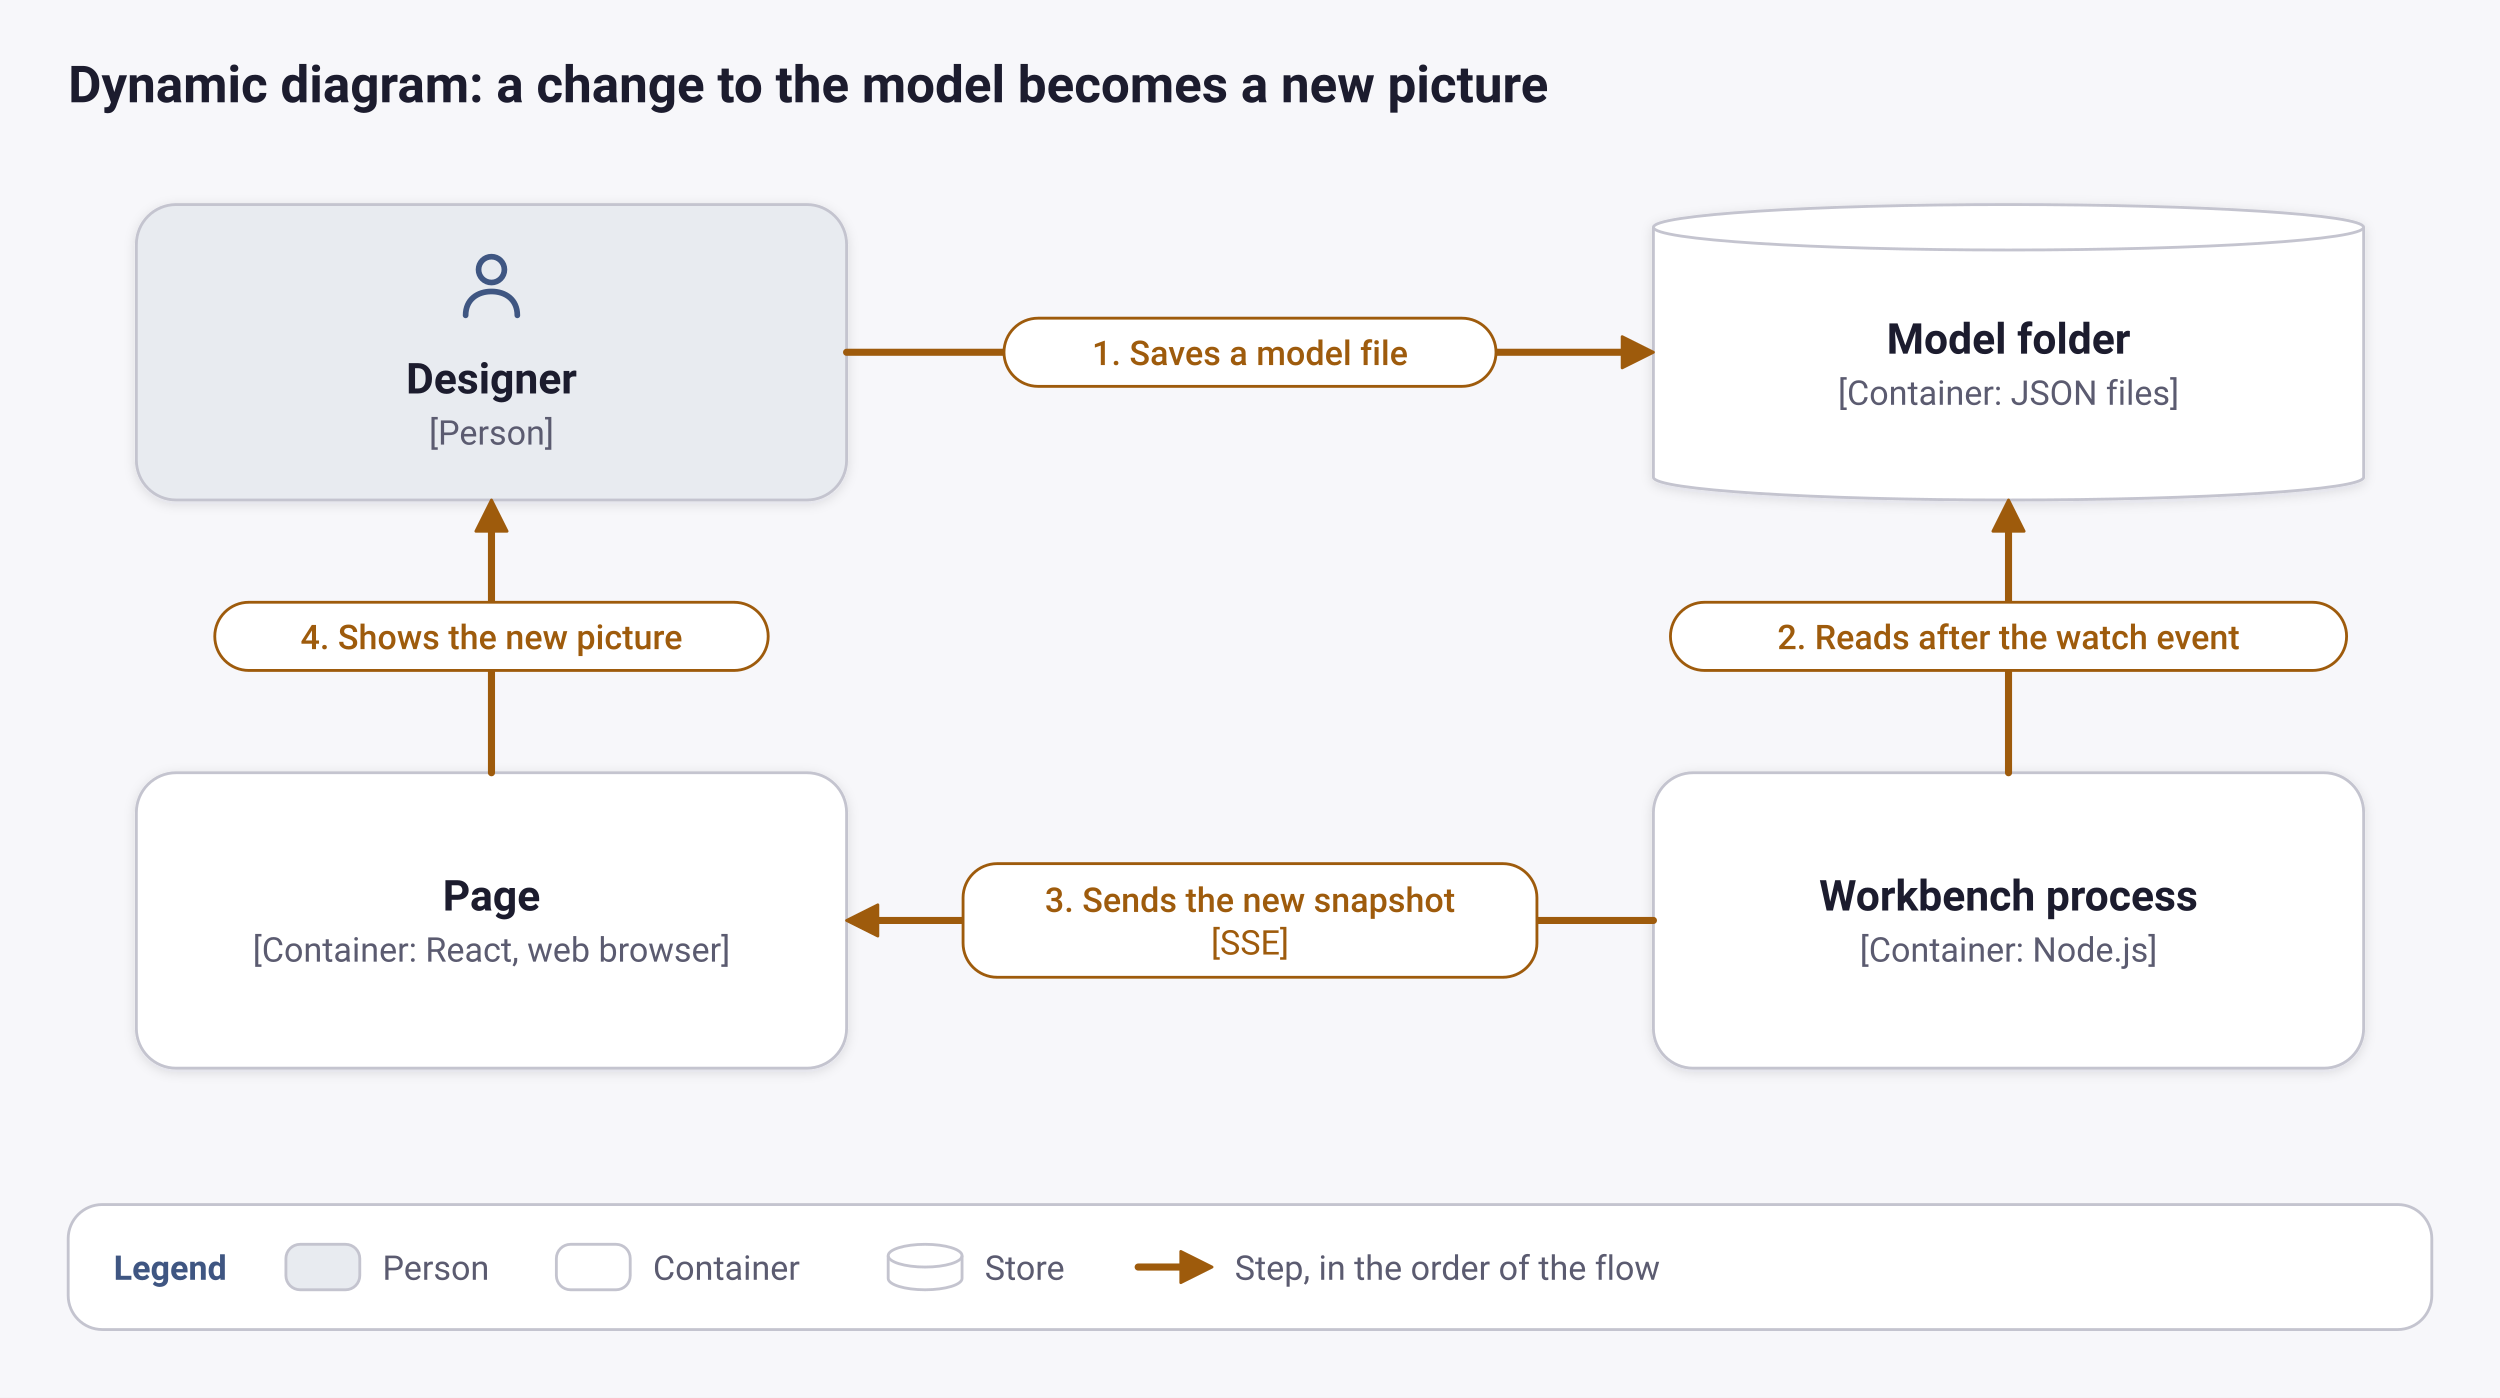
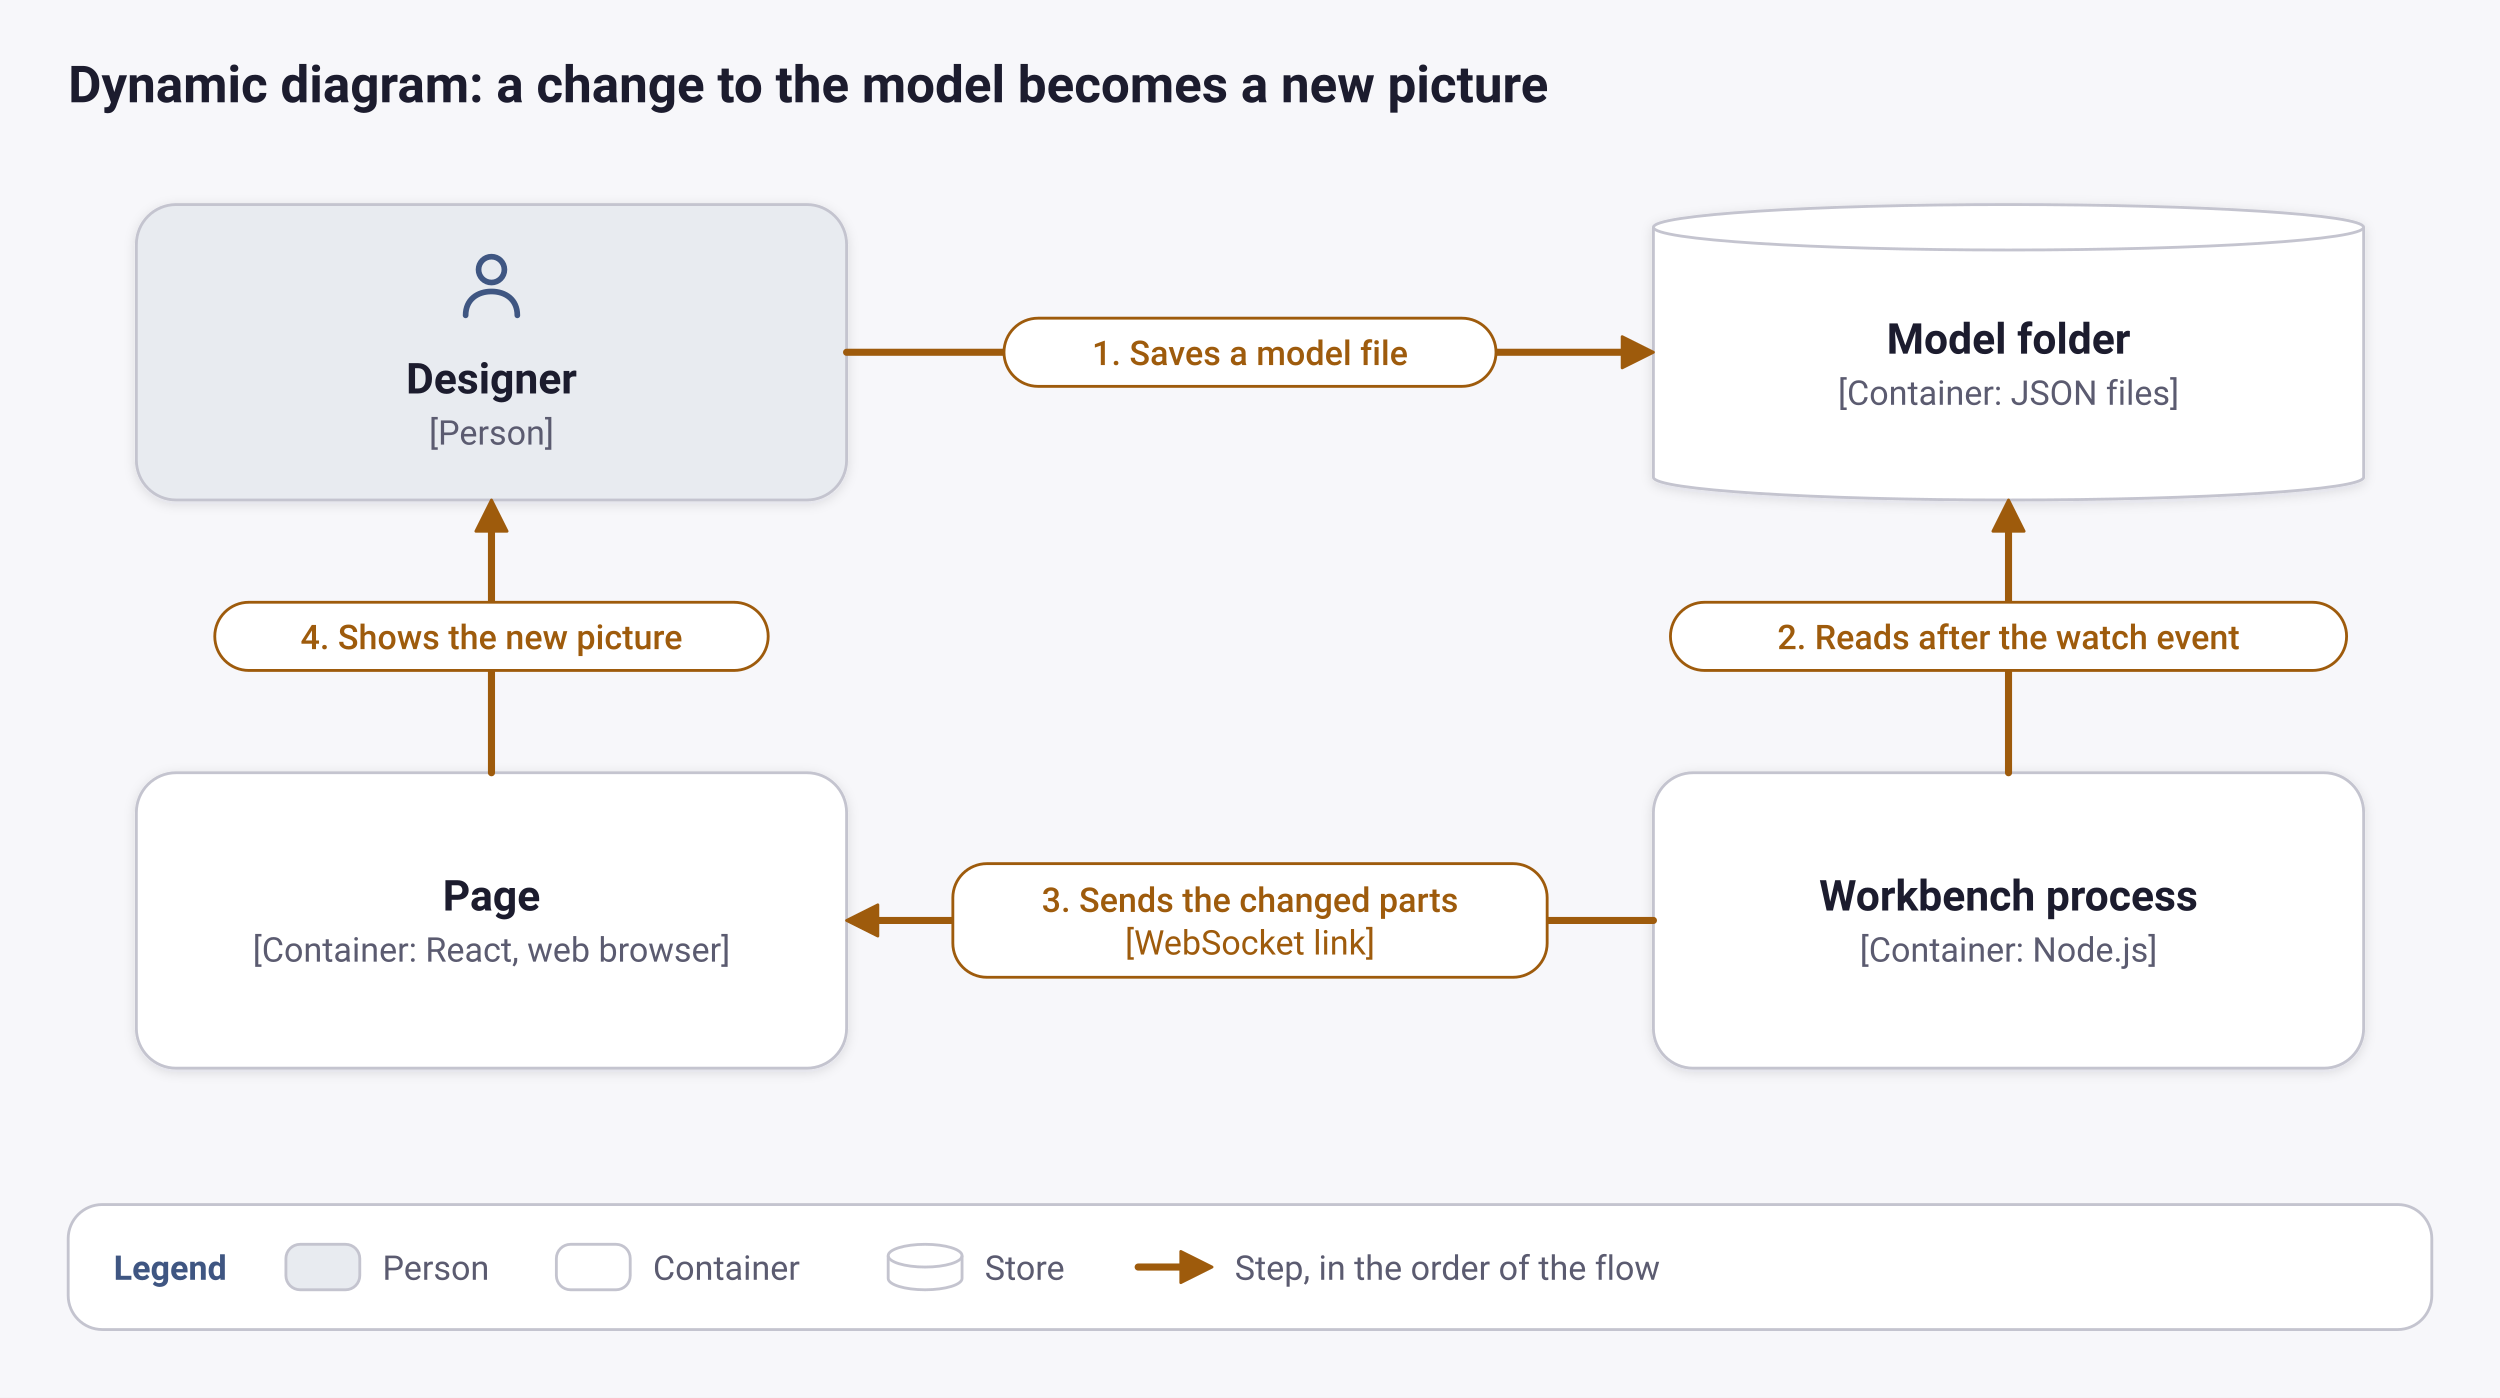
<svg xmlns="http://www.w3.org/2000/svg" viewBox="0 0 880 492" width="880" height="492" role="img" aria-labelledby="title desc">
  <defs>
    <filter id="shadow" x="-10%" y="-10%" width="120%" height="130%">
      <feDropShadow dx="0" dy="1" stdDeviation="2" flood-color="#17172a" flood-opacity="0.12" />
    </filter>
  </defs>
  <rect width="880" height="492" fill="#f7f7fa" />
  <text x="24" y="36" font-family="system-ui, -apple-system, 'Segoe UI', Roboto, 'Helvetica Neue', Arial, sans-serif" font-weight="600" font-size="18" fill="#1c1c2e" text-anchor="start">Dynamic diagram: a change to the model becomes a new picture</text>
  <rect x="48" y="72" width="250" height="104" rx="14" fill="#e8ebf0" stroke="#c4c4cf" filter="url(#shadow)" />
  <g transform="translate(159 86.5) scale(0.7)" fill="none" stroke="#3f5682" stroke-width="2.86" stroke-linecap="round" stroke-linejoin="round">
    <circle cx="20" cy="12" r="6.5" />
    <path d="M7 35c0-8 6-12 13-12s13 4 13 12" />
  </g>
  <text x="173" y="138.5" font-family="system-ui, -apple-system, 'Segoe UI', Roboto, 'Helvetica Neue', Arial, sans-serif" font-weight="600" font-size="15" fill="#1c1c2e" text-anchor="middle">Designer</text>
  <text x="173" y="156.5" font-family="system-ui, -apple-system, 'Segoe UI', Roboto, 'Helvetica Neue', Arial, sans-serif" font-weight="400" font-size="12" fill="#5b5b70" text-anchor="middle">[Person]</text>
  <path d="M582 80 a125 8 0 0 1 250 0 v88 a125 8 0 0 1 -250 0 z" fill="#ffffff" stroke="#c4c4cf" filter="url(#shadow)" />
  <path d="M582 80 a125 8 0 0 0 250 0" fill="none" stroke="#c4c4cf" />
  <text x="707" y="124.5" font-family="system-ui, -apple-system, 'Segoe UI', Roboto, 'Helvetica Neue', Arial, sans-serif" font-weight="600" font-size="15" fill="#1c1c2e" text-anchor="middle">Model folder</text>
  <text x="707" y="142.5" font-family="system-ui, -apple-system, 'Segoe UI', Roboto, 'Helvetica Neue', Arial, sans-serif" font-weight="400" font-size="12" fill="#5b5b70" text-anchor="middle">[Container: JSON files]</text>
  <rect x="582" y="272" width="250" height="104" rx="14" fill="#ffffff" stroke="#c4c4cf" filter="url(#shadow)" />
  <text x="707" y="320.5" font-family="system-ui, -apple-system, 'Segoe UI', Roboto, 'Helvetica Neue', Arial, sans-serif" font-weight="600" font-size="15" fill="#1c1c2e" text-anchor="middle">Workbench process</text>
  <text x="707" y="338.5" font-family="system-ui, -apple-system, 'Segoe UI', Roboto, 'Helvetica Neue', Arial, sans-serif" font-weight="400" font-size="12" fill="#5b5b70" text-anchor="middle">[Container: Node.js]</text>
  <rect x="48" y="272" width="250" height="104" rx="14" fill="#ffffff" stroke="#c4c4cf" filter="url(#shadow)" />
  <text x="173" y="320.5" font-family="system-ui, -apple-system, 'Segoe UI', Roboto, 'Helvetica Neue', Arial, sans-serif" font-weight="600" font-size="15" fill="#1c1c2e" text-anchor="middle">Page</text>
  <text x="173" y="338.5" font-family="system-ui, -apple-system, 'Segoe UI', Roboto, 'Helvetica Neue', Arial, sans-serif" font-weight="400" font-size="12" fill="#5b5b70" text-anchor="middle">[Container: React, web browser]</text>
  <path d="M298 124 L572 124" fill="none" stroke="#9e5b0c" stroke-width="2.5" stroke-linecap="round" stroke-linejoin="round" />
  <polygon points="582,124 571,129.5 571,118.5" fill="#9e5b0c" stroke="#9e5b0c" stroke-width="1" stroke-linejoin="round" />
  <rect x="353.4" y="112" width="173.2" height="24" rx="12" fill="#ffffff" stroke="#9e5b0c" />
  <text x="440" y="128.5" font-family="system-ui, -apple-system, 'Segoe UI', Roboto, 'Helvetica Neue', Arial, sans-serif" font-weight="500" font-size="12" fill="#9e5b0c" text-anchor="middle">1. Saves a model file</text>
  <path d="M707 272 L707 186" fill="none" stroke="#9e5b0c" stroke-width="2.5" stroke-linecap="round" stroke-linejoin="round" />
  <polygon points="707,176 712.5,187 701.5,187" fill="#9e5b0c" stroke="#9e5b0c" stroke-width="1" stroke-linejoin="round" />
  <rect x="588" y="212" width="238" height="24" rx="12" fill="#ffffff" stroke="#9e5b0c" />
  <text x="707" y="228.5" font-family="system-ui, -apple-system, 'Segoe UI', Roboto, 'Helvetica Neue', Arial, sans-serif" font-weight="500" font-size="12" fill="#9e5b0c" text-anchor="middle">2. Reads after the watch event</text>
  <path d="M582 324 L308 324" fill="none" stroke="#9e5b0c" stroke-width="2.5" stroke-linecap="round" stroke-linejoin="round" />
  <polygon points="298,324 309,318.5 309,329.5" fill="#9e5b0c" stroke="#9e5b0c" stroke-width="1" stroke-linejoin="round" />
-   <rect x="339" y="304" width="202" height="40" rx="12" fill="#ffffff" stroke="#9e5b0c" />
-   <text x="440" y="321" font-family="system-ui, -apple-system, 'Segoe UI', Roboto, 'Helvetica Neue', Arial, sans-serif" font-weight="500" font-size="12" fill="#9e5b0c" text-anchor="middle">3. Sends the new snapshot</text>
-   <text x="440" y="336" font-family="system-ui, -apple-system, 'Segoe UI', Roboto, 'Helvetica Neue', Arial, sans-serif" font-weight="400" font-size="12" fill="#9e5b0c" text-anchor="middle">[SSE]</text>
+   <rect x="335.4" y="304" width="209.2" height="40" rx="12" fill="#ffffff" stroke="#9e5b0c" />
+   <text x="440" y="321" font-family="system-ui, -apple-system, 'Segoe UI', Roboto, 'Helvetica Neue', Arial, sans-serif" font-weight="500" font-size="12" fill="#9e5b0c" text-anchor="middle">3. Sends the changed parts</text>
+   <text x="440" y="336" font-family="system-ui, -apple-system, 'Segoe UI', Roboto, 'Helvetica Neue', Arial, sans-serif" font-weight="400" font-size="12" fill="#9e5b0c" text-anchor="middle">[WebSocket link]</text>
  <path d="M173 272 L173 186" fill="none" stroke="#9e5b0c" stroke-width="2.5" stroke-linecap="round" stroke-linejoin="round" />
  <polygon points="173,176 178.5,187 167.5,187" fill="#9e5b0c" stroke="#9e5b0c" stroke-width="1" stroke-linejoin="round" />
  <rect x="75.6" y="212" width="194.8" height="24" rx="12" fill="#ffffff" stroke="#9e5b0c" />
  <text x="173" y="228.5" font-family="system-ui, -apple-system, 'Segoe UI', Roboto, 'Helvetica Neue', Arial, sans-serif" font-weight="500" font-size="12" fill="#9e5b0c" text-anchor="middle">4. Shows the new picture</text>
  <rect x="24" y="424" width="832" height="44" rx="12" fill="#ffffff" stroke="#c4c4cf" />
  <text x="40" y="450.5" font-family="system-ui, -apple-system, 'Segoe UI', Roboto, 'Helvetica Neue', Arial, sans-serif" font-weight="600" font-size="12" fill="#3f5682" text-anchor="start">Legend</text>
  <rect x="100.64" y="438" width="26" height="16" rx="5" fill="#e8ebf0" stroke="#c4c4cf" />
  <text x="134.64" y="450.5" font-family="system-ui, -apple-system, 'Segoe UI', Roboto, 'Helvetica Neue', Arial, sans-serif" font-weight="400" font-size="12" fill="#5b5b70" text-anchor="start">Person</text>
  <rect x="195.84" y="438" width="26" height="16" rx="5" fill="#ffffff" stroke="#c4c4cf" />
  <text x="229.84" y="450.5" font-family="system-ui, -apple-system, 'Segoe UI', Roboto, 'Helvetica Neue', Arial, sans-serif" font-weight="400" font-size="12" fill="#5b5b70" text-anchor="start">Container</text>
  <path d="M312.64 442 a13 4 0 0 1 26 0 v8 a13 4 0 0 1 -26 0 z" fill="#ffffff" stroke="#c4c4cf" />
  <path d="M312.64 442 a13 4 0 0 0 26 0" fill="none" stroke="#c4c4cf" />
  <text x="346.64" y="450.5" font-family="system-ui, -apple-system, 'Segoe UI', Roboto, 'Helvetica Neue', Arial, sans-serif" font-weight="400" font-size="12" fill="#5b5b70" text-anchor="start">Store</text>
  <path d="M400.64 446 L416.64 446" stroke="#9e5b0c" stroke-width="2.5" stroke-linecap="round" />
  <polygon points="426.64,446 415.64,451.5 415.64,440.5" fill="#9e5b0c" stroke="#9e5b0c" stroke-width="1" stroke-linejoin="round" />
  <text x="434.64" y="450.5" font-family="system-ui, -apple-system, 'Segoe UI', Roboto, 'Helvetica Neue', Arial, sans-serif" font-weight="400" font-size="12" fill="#5b5b70" text-anchor="start">Step, in the order of the flow</text>
</svg>
